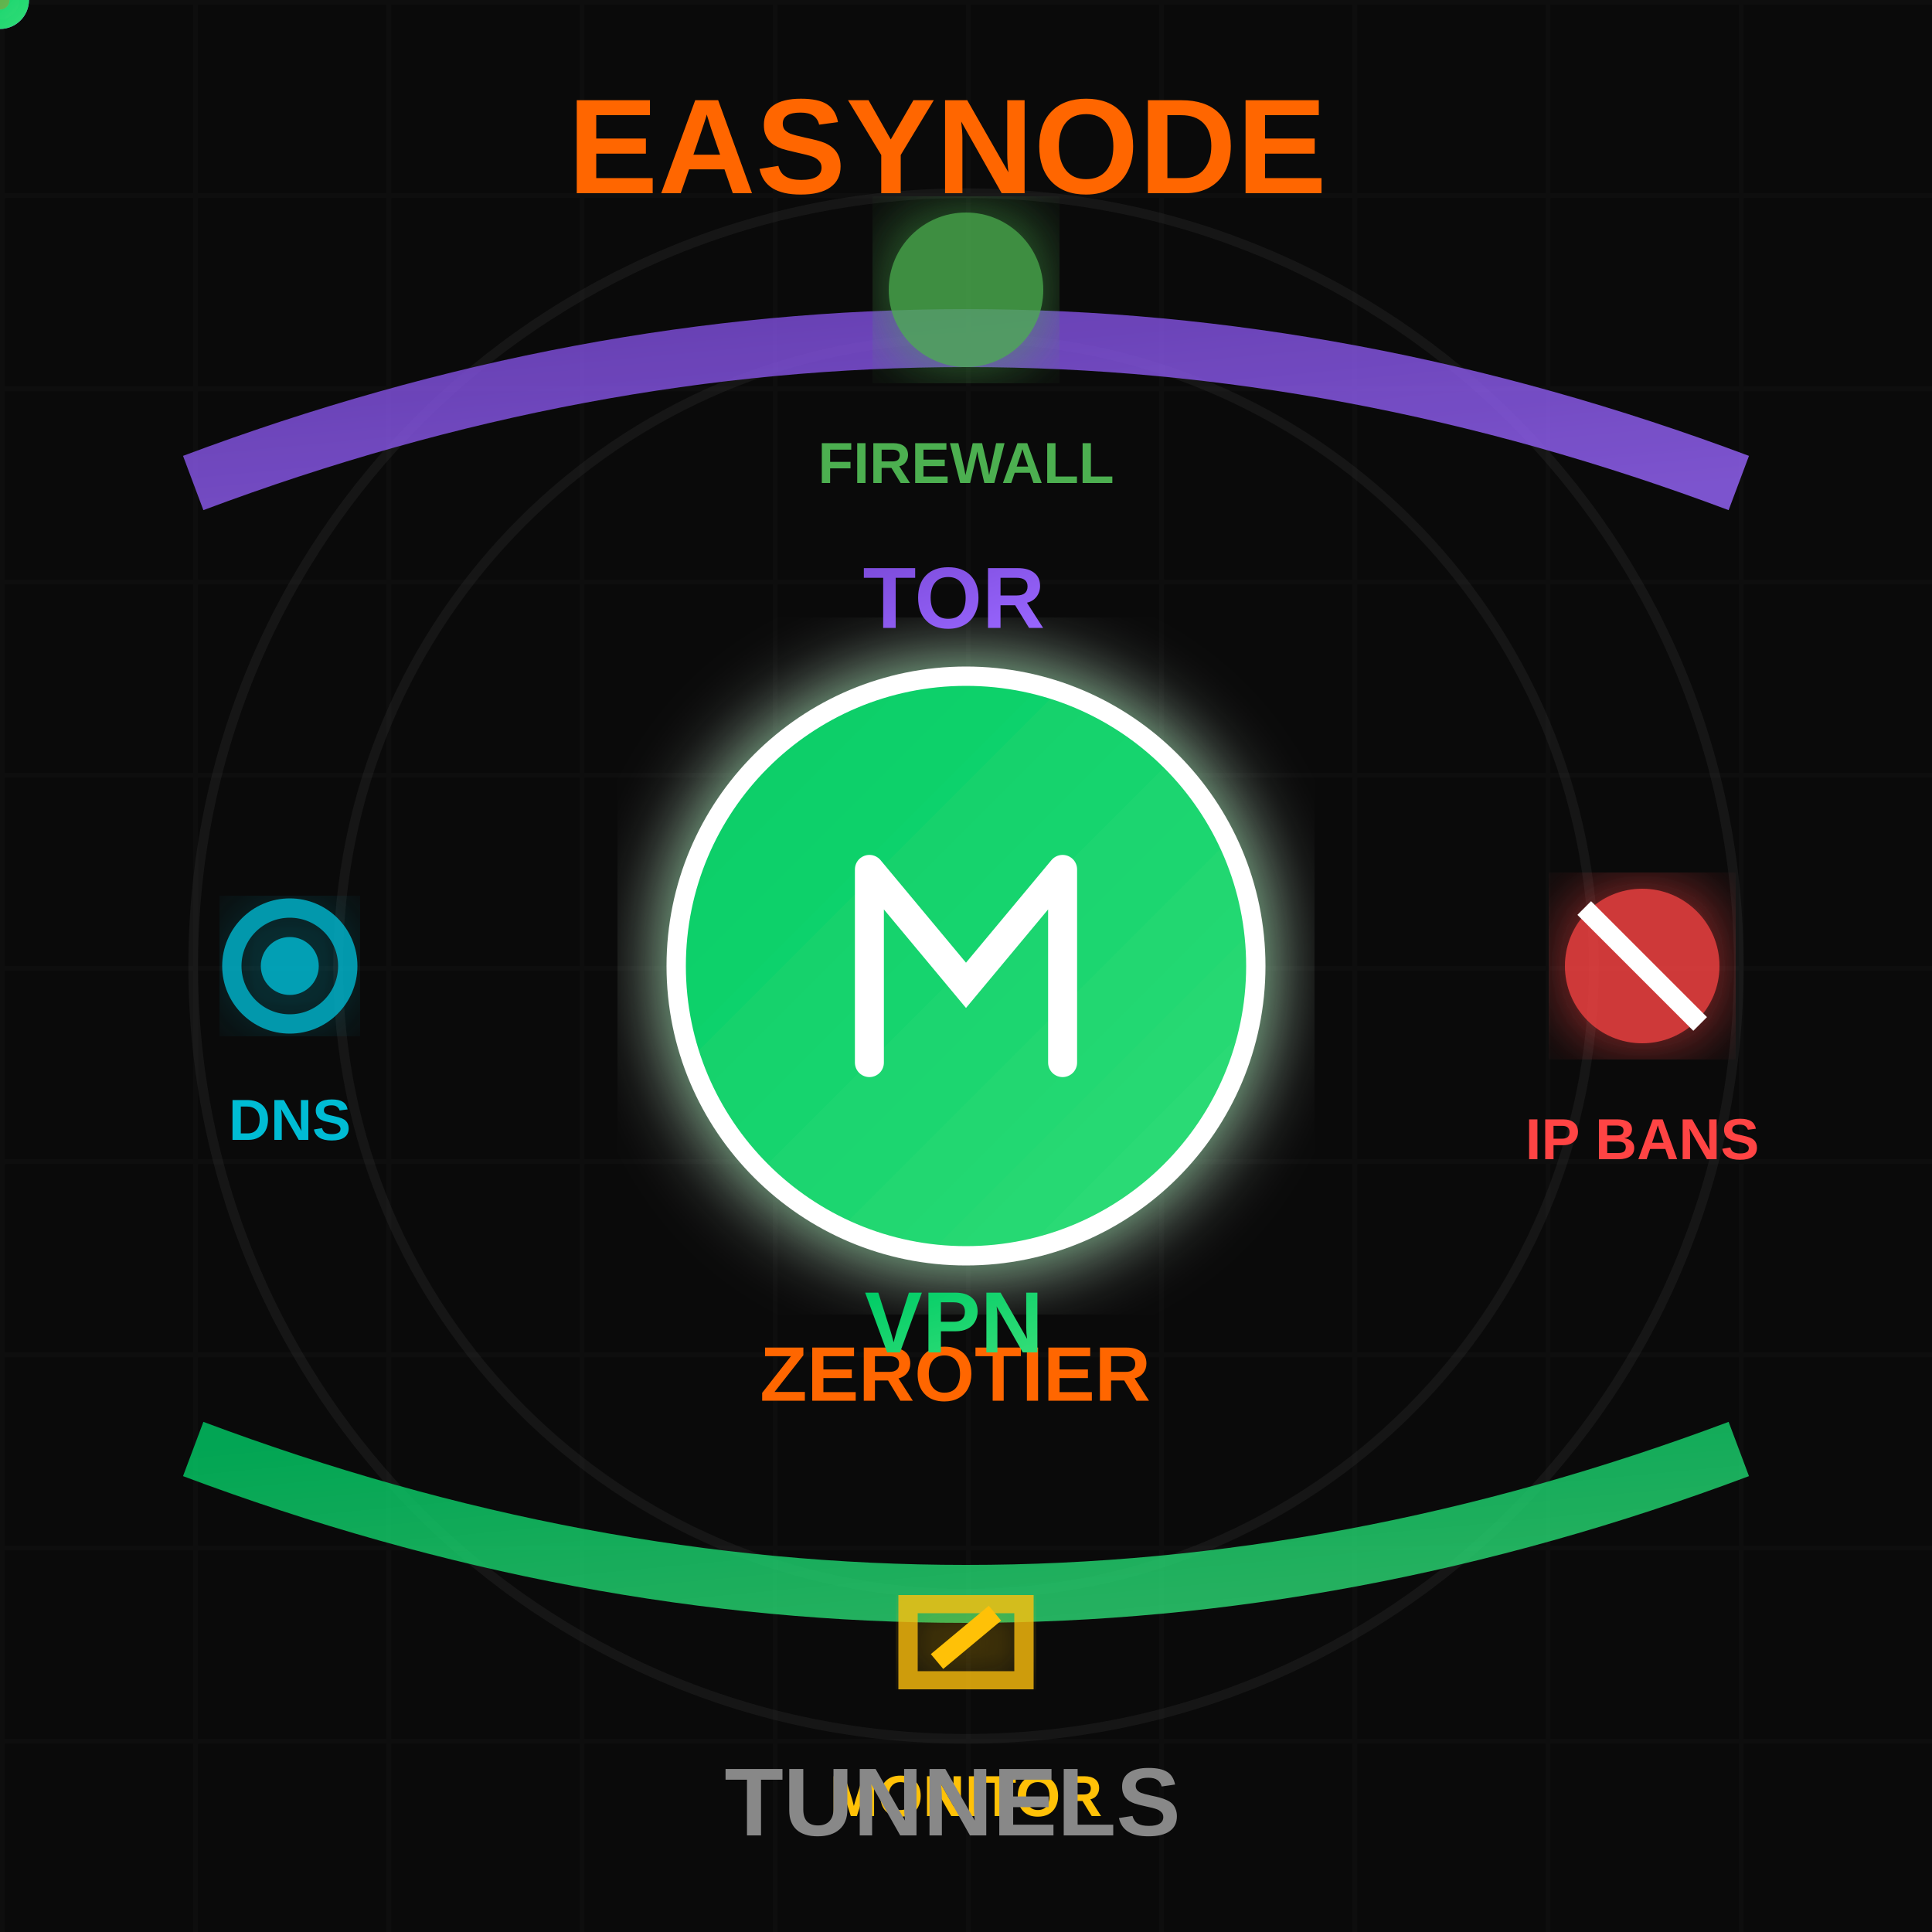
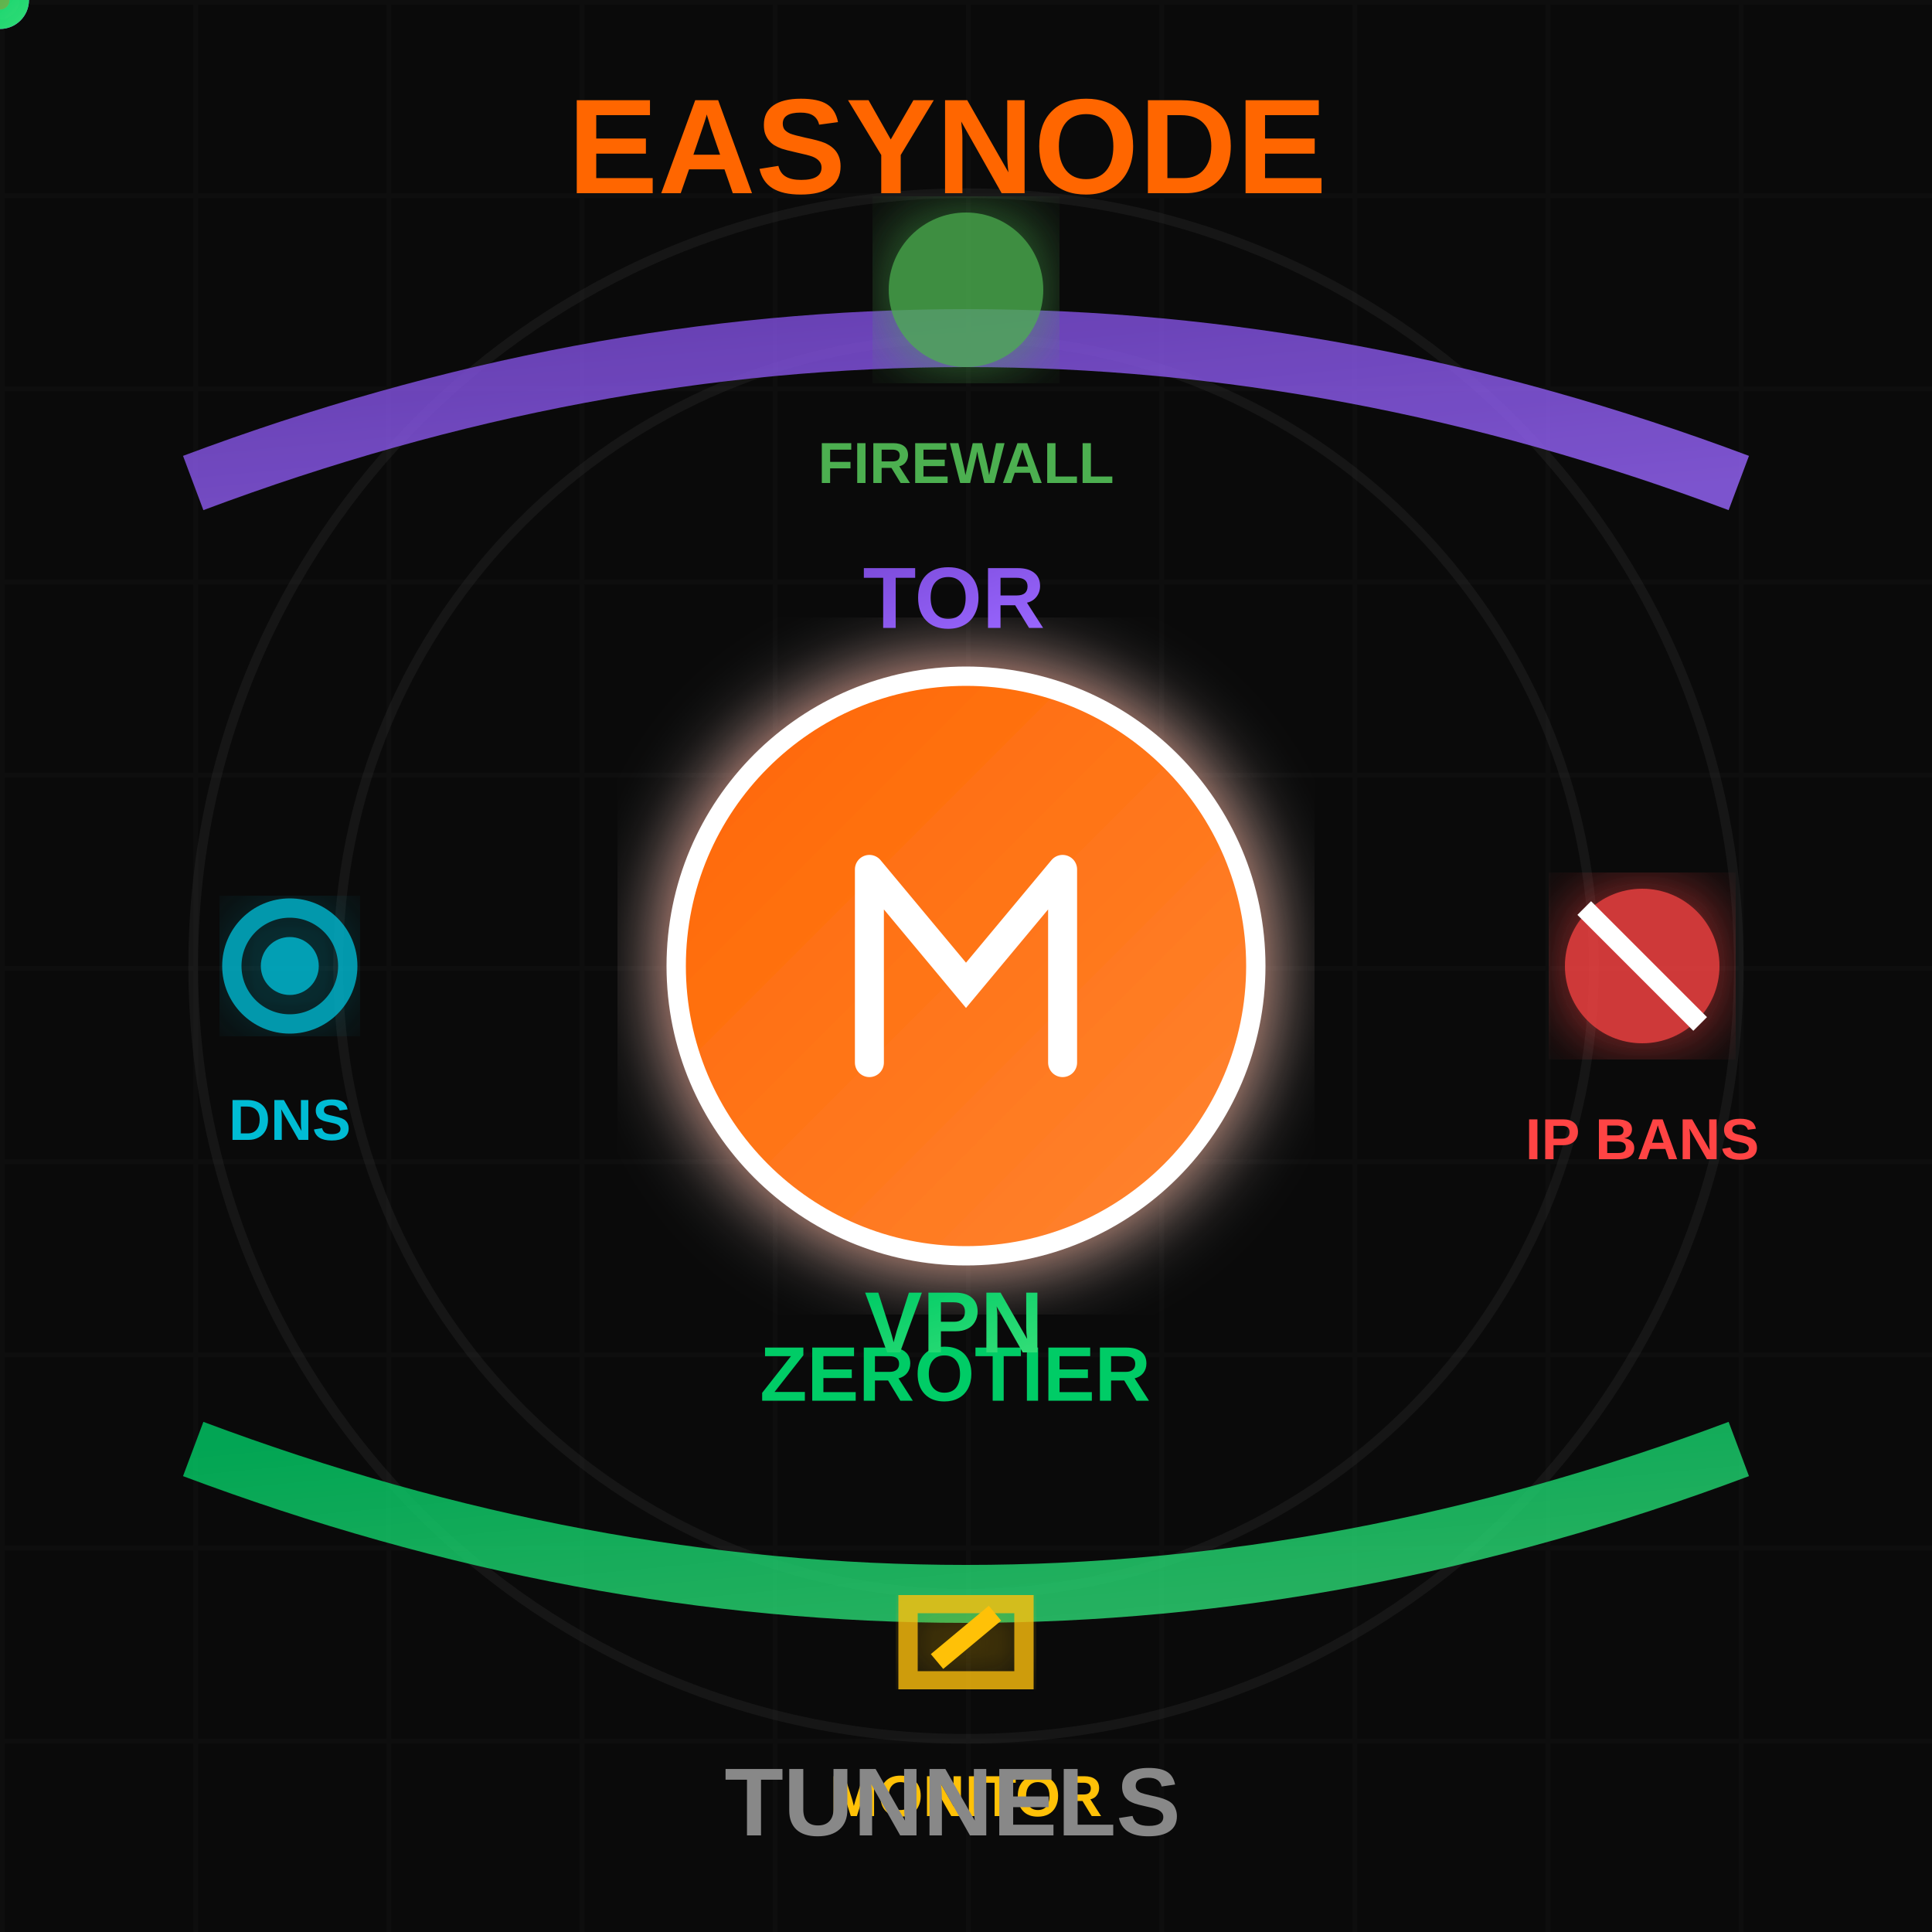
<svg xmlns="http://www.w3.org/2000/svg" width="200" height="200" viewBox="0 0 200 200">
  <defs>
    <linearGradient id="moneroGrad" x1="0%" y1="0%" x2="100%" y2="100%">
-       <stop offset="0%" style="stop-color:#00CC66;stop-opacity:1" />
-       <stop offset="100%" style="stop-color:#33DD77;stop-opacity:1" />
+       <stop offset="0%" style="stop-color:#FF6600;stop-opacity:1" />
+       <stop offset="100%" style="stop-color:#FF8533;stop-opacity:1" />
    </linearGradient>
    <linearGradient id="torGrad" x1="0%" y1="0%" x2="100%" y2="100%">
      <stop offset="0%" style="stop-color:#7D4CDB;stop-opacity:1" />
      <stop offset="100%" style="stop-color:#9966FF;stop-opacity:1" />
    </linearGradient>
    <linearGradient id="vpnGrad" x1="0%" y1="0%" x2="100%" y2="100%">
      <stop offset="0%" style="stop-color:#00CC66;stop-opacity:1" />
      <stop offset="100%" style="stop-color:#33DD77;stop-opacity:1" />
    </linearGradient>
    <linearGradient id="flowGradient" x1="0%" y1="0%" x2="100%" y2="0%">
      <stop offset="0%" style="stop-color:transparent" />
      <stop offset="50%" style="stop-color:#00FFFF;stop-opacity:0.8" />
      <stop offset="100%" style="stop-color:transparent" />
      <animateTransform attributeName="gradientTransform" type="translate" values="0 0; 200 0; 0 0" dur="2s" repeatCount="indefinite" />
    </linearGradient>
    <filter id="glow">
      <feGaussianBlur stdDeviation="4" result="coloredBlur" />
      <feMerge>
        <feMergeNode in="coloredBlur" />
        <feMergeNode in="SourceGraphic" />
      </feMerge>
    </filter>
    <filter id="shadow">
      <feDropShadow dx="2" dy="2" stdDeviation="3" flood-color="rgba(0,0,0,0.5)" />
    </filter>
  </defs>
  <rect width="200" height="200" fill="#0a0a0a" />
  <g opacity="0.1">
    <defs>
      <pattern id="grid" width="20" height="20" patternUnits="userSpaceOnUse">
        <path d="M 20 0 L 0 0 0 20" fill="none" stroke="#333" stroke-width="1" />
      </pattern>
    </defs>
    <rect width="200" height="200" fill="url(#grid)">
      <animate attributeName="opacity" values="0.1;0.3;0.1" dur="4s" repeatCount="indefinite" />
    </rect>
  </g>
  <circle cx="100" cy="100" r="80" fill="none" stroke="#333" stroke-width="1" opacity="0.3">
    <animate attributeName="r" values="80;85;80" dur="3s" repeatCount="indefinite" />
  </circle>
  <circle cx="100" cy="100" r="65" fill="none" stroke="#444" stroke-width="1" opacity="0.2">
    <animate attributeName="r" values="65;70;65" dur="2.5s" repeatCount="indefinite" />
  </circle>
  <g>
    <path d="M 20 50 Q 100 20 180 50" stroke="url(#torGrad)" stroke-width="6" fill="none" opacity="0.8" />
    <circle r="3" fill="url(#torGrad)">
      <animateMotion dur="2s" repeatCount="indefinite">
        <mpath href="#torPath" />
      </animateMotion>
    </circle>
    <circle r="2" fill="url(#torGrad)" opacity="0.7">
      <animateMotion dur="2s" repeatCount="indefinite" begin="0.5s">
        <mpath href="#torPath" />
      </animateMotion>
    </circle>
    <path id="torPath" d="M 20 50 Q 100 20 180 50" stroke="none" fill="none" />
  </g>
  <g>
    <path d="M 20 150 Q 100 180 180 150" stroke="url(#vpnGrad)" stroke-width="6" fill="none" opacity="0.8" />
    <circle r="3" fill="url(#vpnGrad)">
      <animateMotion dur="2.5s" repeatCount="indefinite">
        <mpath href="#vpnPath" />
      </animateMotion>
    </circle>
    <circle r="2" fill="url(#vpnGrad)" opacity="0.7">
      <animateMotion dur="2.5s" repeatCount="indefinite" begin="0.7s">
        <mpath href="#vpnPath" />
      </animateMotion>
    </circle>
    <path id="vpnPath" d="M 20 150 Q 100 180 180 150" stroke="none" fill="none" />
  </g>
  <g transform="translate(100,100)">
    <circle r="30" fill="url(#moneroGrad)" stroke="#fff" stroke-width="2" filter="url(#glow)">
      <animate attributeName="r" values="30;35;30" dur="2s" repeatCount="indefinite" />
      <animate attributeName="opacity" values="0.8;1;0.8" dur="2s" repeatCount="indefinite" />
    </circle>
    <g>
      <path d="M -10 -10 L -10 10 M -10 -10 L 0 2 L 10 -10 M 10 -10 L 10 10" stroke="#fff" stroke-width="3" fill="none" stroke-linecap="round">
        <animateTransform attributeName="transform" type="rotate" values="0;360" dur="8s" repeatCount="indefinite" />
      </path>
    </g>
-     <text y="45" text-anchor="middle" font-family="Arial" font-size="8" font-weight="bold" fill="#FF6600">
+     <text y="45" text-anchor="middle" font-family="Arial" font-size="8" font-weight="bold" fill="#00CC66">
      ZEROTIER
      <animate attributeName="opacity" values="0.7;1;0.7" dur="2s" repeatCount="indefinite" />
    </text>
  </g>
  <g transform="translate(100,30)">
    <g>
      <animateTransform attributeName="transform" type="rotate" values="0 0 0;360 0 0" dur="6s" repeatCount="indefinite" />
      <circle r="8" fill="#4CAF50" opacity="0.8" filter="url(#glow)">
        <animate attributeName="r" values="8;12;8" dur="1.5s" repeatCount="indefinite" />
      </circle>
      <text y="20" text-anchor="middle" font-family="Arial" font-size="6" font-weight="bold" fill="#4CAF50">
        FIREWALL
      </text>
    </g>
  </g>
  <g transform="translate(170,100)">
    <g>
      <animateTransform attributeName="transform" type="rotate" values="0 0 0;-360 0 0" dur="5s" repeatCount="indefinite" />
      <circle r="8" fill="#FF4444" opacity="0.8" filter="url(#glow)">
        <animate attributeName="r" values="8;11;8" dur="1.8s" repeatCount="indefinite" />
      </circle>
      <line x1="-6" y1="-6" x2="6" y2="6" stroke="#fff" stroke-width="2">
        <animate attributeName="opacity" values="0.5;1;0.5" dur="1s" repeatCount="indefinite" />
      </line>
      <text y="20" text-anchor="middle" font-family="Arial" font-size="6" font-weight="bold" fill="#FF4444">
        IP BANS
      </text>
    </g>
  </g>
  <g transform="translate(30,100)">
    <g>
      <animateTransform attributeName="transform" type="rotate" values="0 0 0;360 0 0" dur="7s" repeatCount="indefinite" />
      <circle r="6" fill="none" stroke="#00BCD4" stroke-width="2" opacity="0.8" filter="url(#glow)">
        <animate attributeName="r" values="6;9;6" dur="2s" repeatCount="indefinite" />
      </circle>
      <circle r="3" fill="#00BCD4" opacity="0.8" />
      <text y="18" text-anchor="middle" font-family="Arial" font-size="6" font-weight="bold" fill="#00BCD4">
        DNS
      </text>
    </g>
  </g>
  <g transform="translate(100,170)">
    <g>
      <animateTransform attributeName="transform" type="rotate" values="0 0 0;-360 0 0" dur="4s" repeatCount="indefinite" />
      <rect x="-6" y="-4" width="12" height="8" fill="none" stroke="#FFC107" stroke-width="2" opacity="0.8" filter="url(#glow)">
        <animate attributeName="stroke-width" values="2;4;2" dur="1.2s" repeatCount="indefinite" />
      </rect>
      <line x1="-3" y1="2" x2="3" y2="-3" stroke="#FFC107" stroke-width="2">
        <animate attributeName="opacity" values="0.6;1;0.6" dur="1.2s" repeatCount="indefinite" />
      </line>
      <text y="18" text-anchor="middle" font-family="Arial" font-size="6" font-weight="bold" fill="#FFC107">
        MONITOR
      </text>
    </g>
  </g>
  <text x="100" y="20" text-anchor="middle" font-family="Arial" font-size="14" font-weight="bold" fill="#FF6600">
    EASYNODE
    <animate attributeName="opacity" values="0.8;1;0.8" dur="3s" repeatCount="indefinite" />
  </text>
  <g transform="translate(100,190)">
    <text text-anchor="middle" font-family="Arial" font-size="10" font-weight="bold" fill="#888">
      TUNNELS
      <animate attributeName="fill" values="#888;#FFF;#888" dur="4s" repeatCount="indefinite" />
    </text>
  </g>
  <text x="100" y="65" text-anchor="middle" font-family="Arial" font-size="9" font-weight="bold" fill="url(#torGrad)">
    TOR
    <animate attributeName="opacity" values="0.7;1;0.7" dur="2s" repeatCount="indefinite" />
  </text>
  <text x="100" y="140" text-anchor="middle" font-family="Arial" font-size="9" font-weight="bold" fill="url(#vpnGrad)">
    VPN
    <animate attributeName="opacity" values="0.7;1;0.7" dur="2.5s" repeatCount="indefinite" />
  </text>
  <g opacity="0.3">
    <circle r="1" fill="#00FFFF">
      <animate attributeName="cx" values="50;150;50" dur="8s" repeatCount="indefinite" />
      <animate attributeName="cy" values="80;120;80" dur="8s" repeatCount="indefinite" />
      <animate attributeName="opacity" values="0;1;0" dur="2s" repeatCount="indefinite" />
    </circle>
    <circle r="1" fill="#FF6600">
      <animate attributeName="cx" values="150;50;150" dur="6s" repeatCount="indefinite" />
      <animate attributeName="cy" values="70;130;70" dur="6s" repeatCount="indefinite" />
      <animate attributeName="opacity" values="0;0.8;0" dur="3s" repeatCount="indefinite" />
    </circle>
  </g>
</svg>
